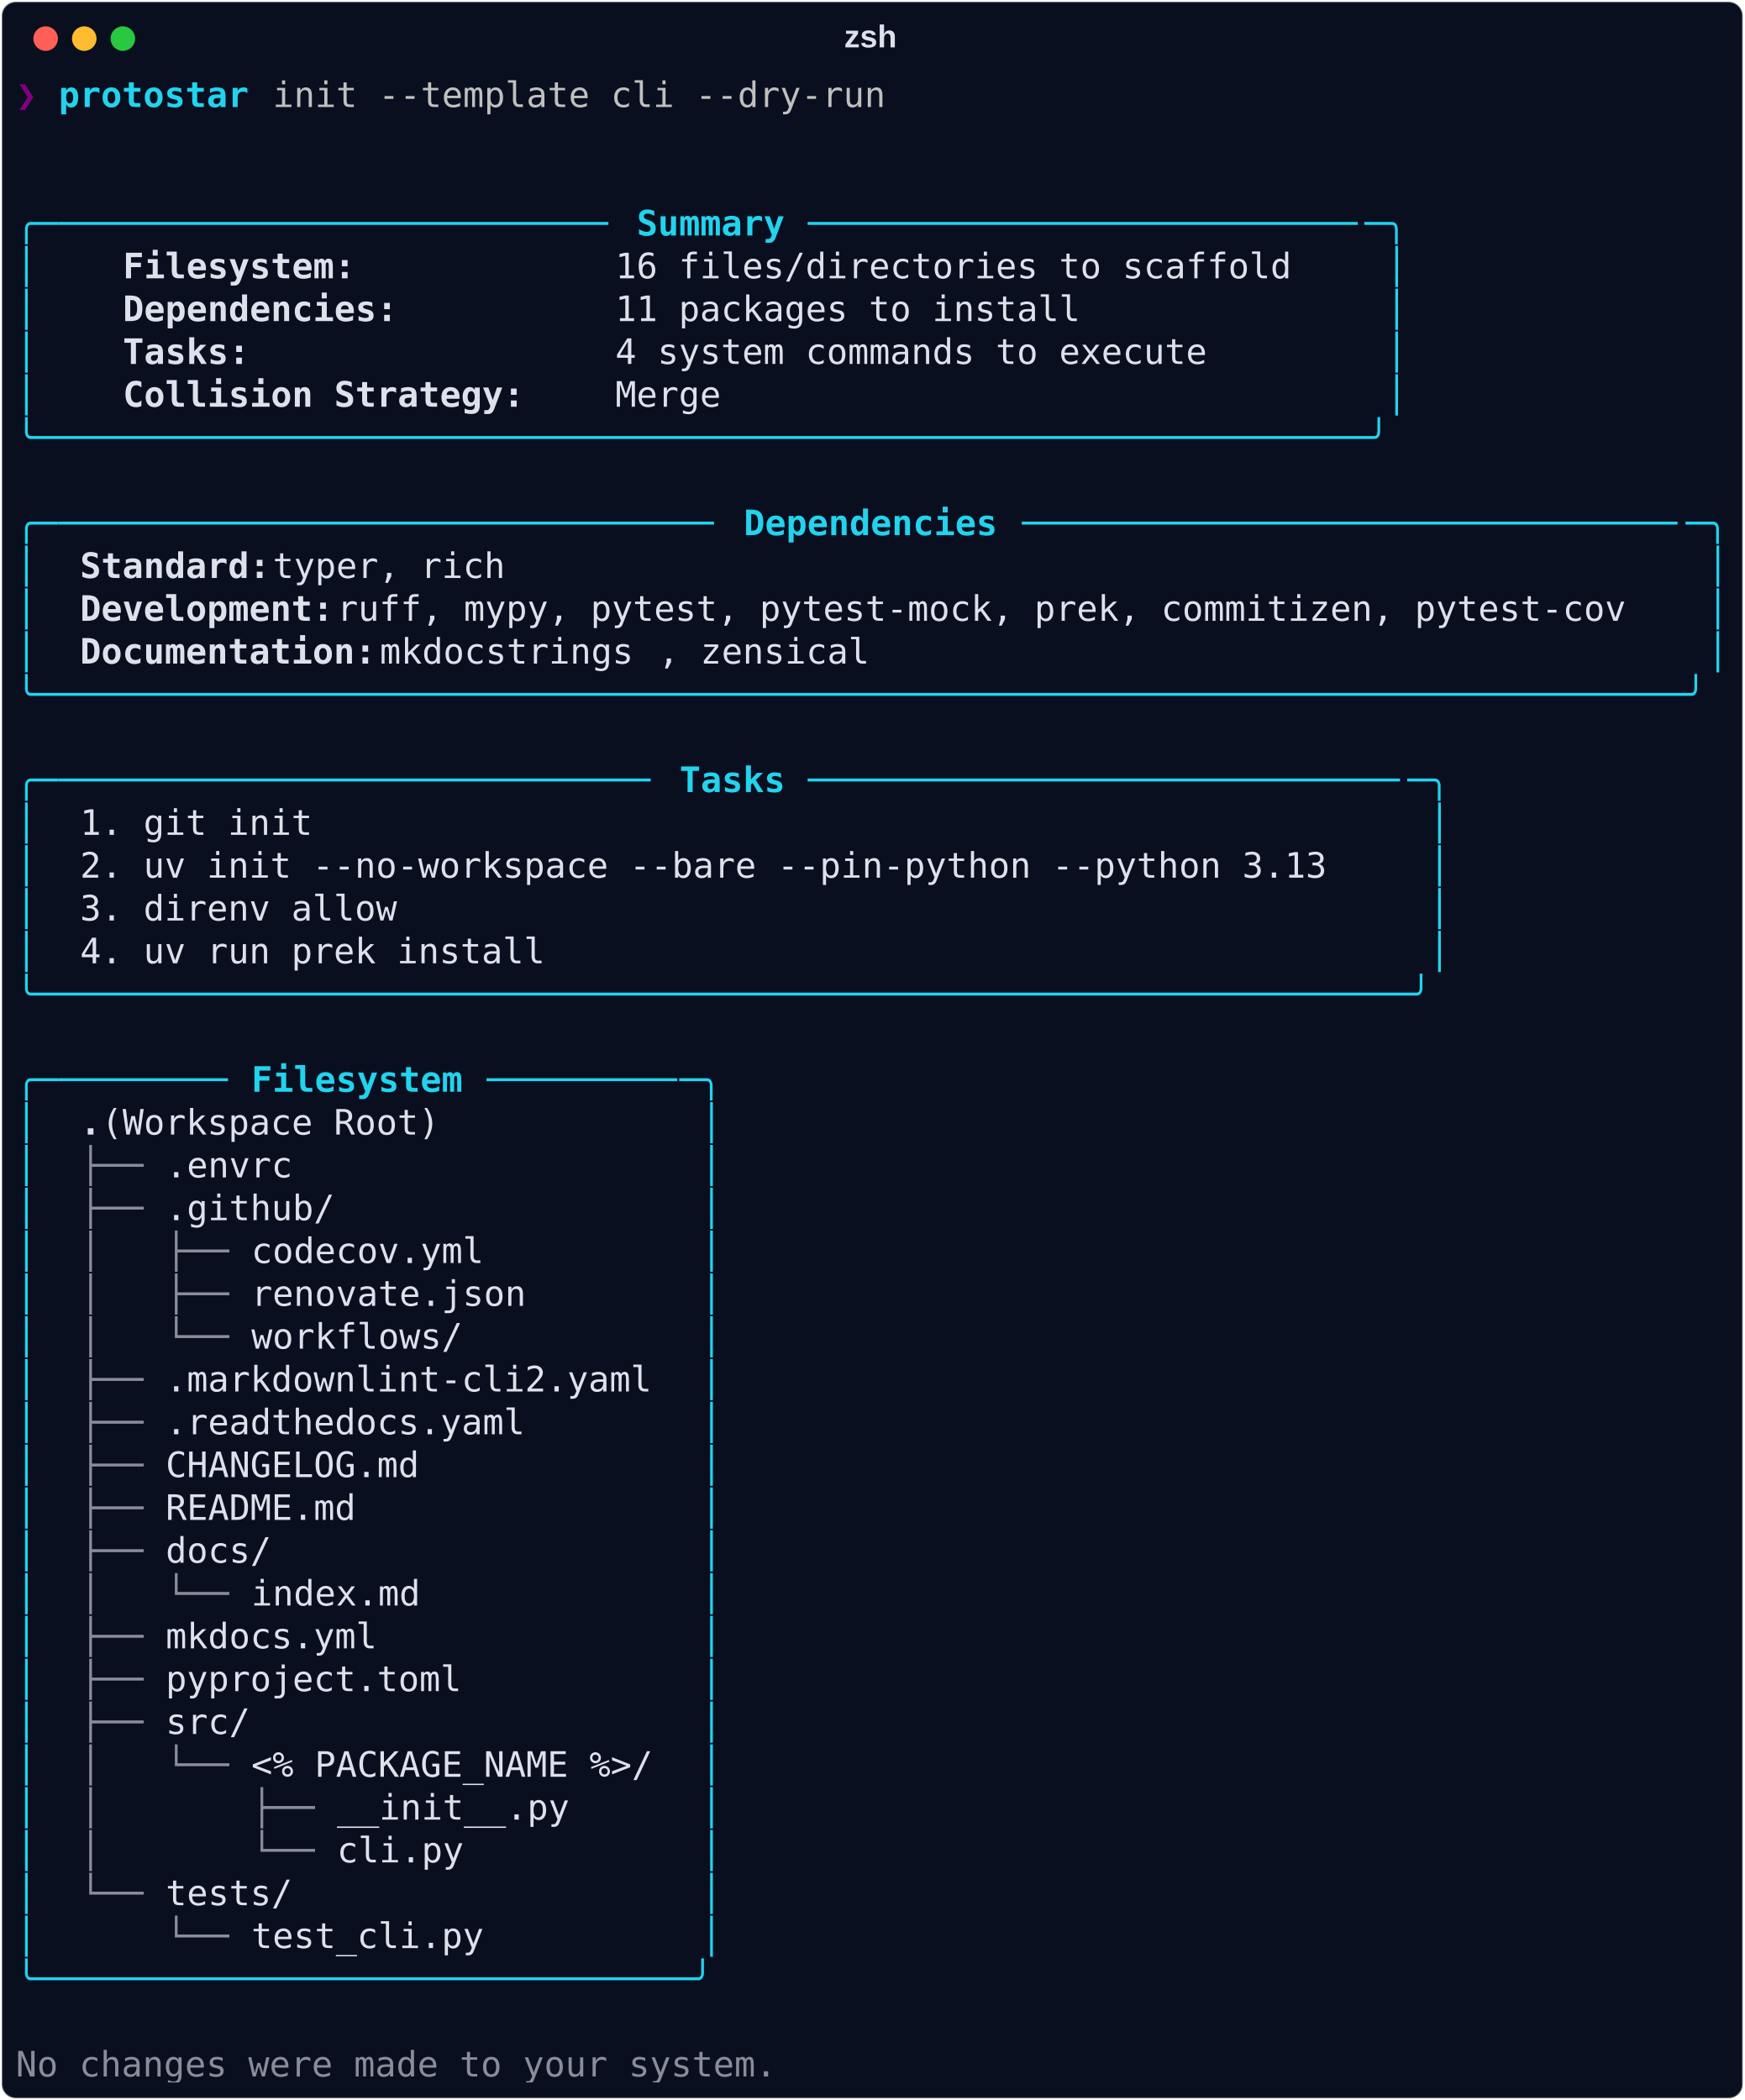
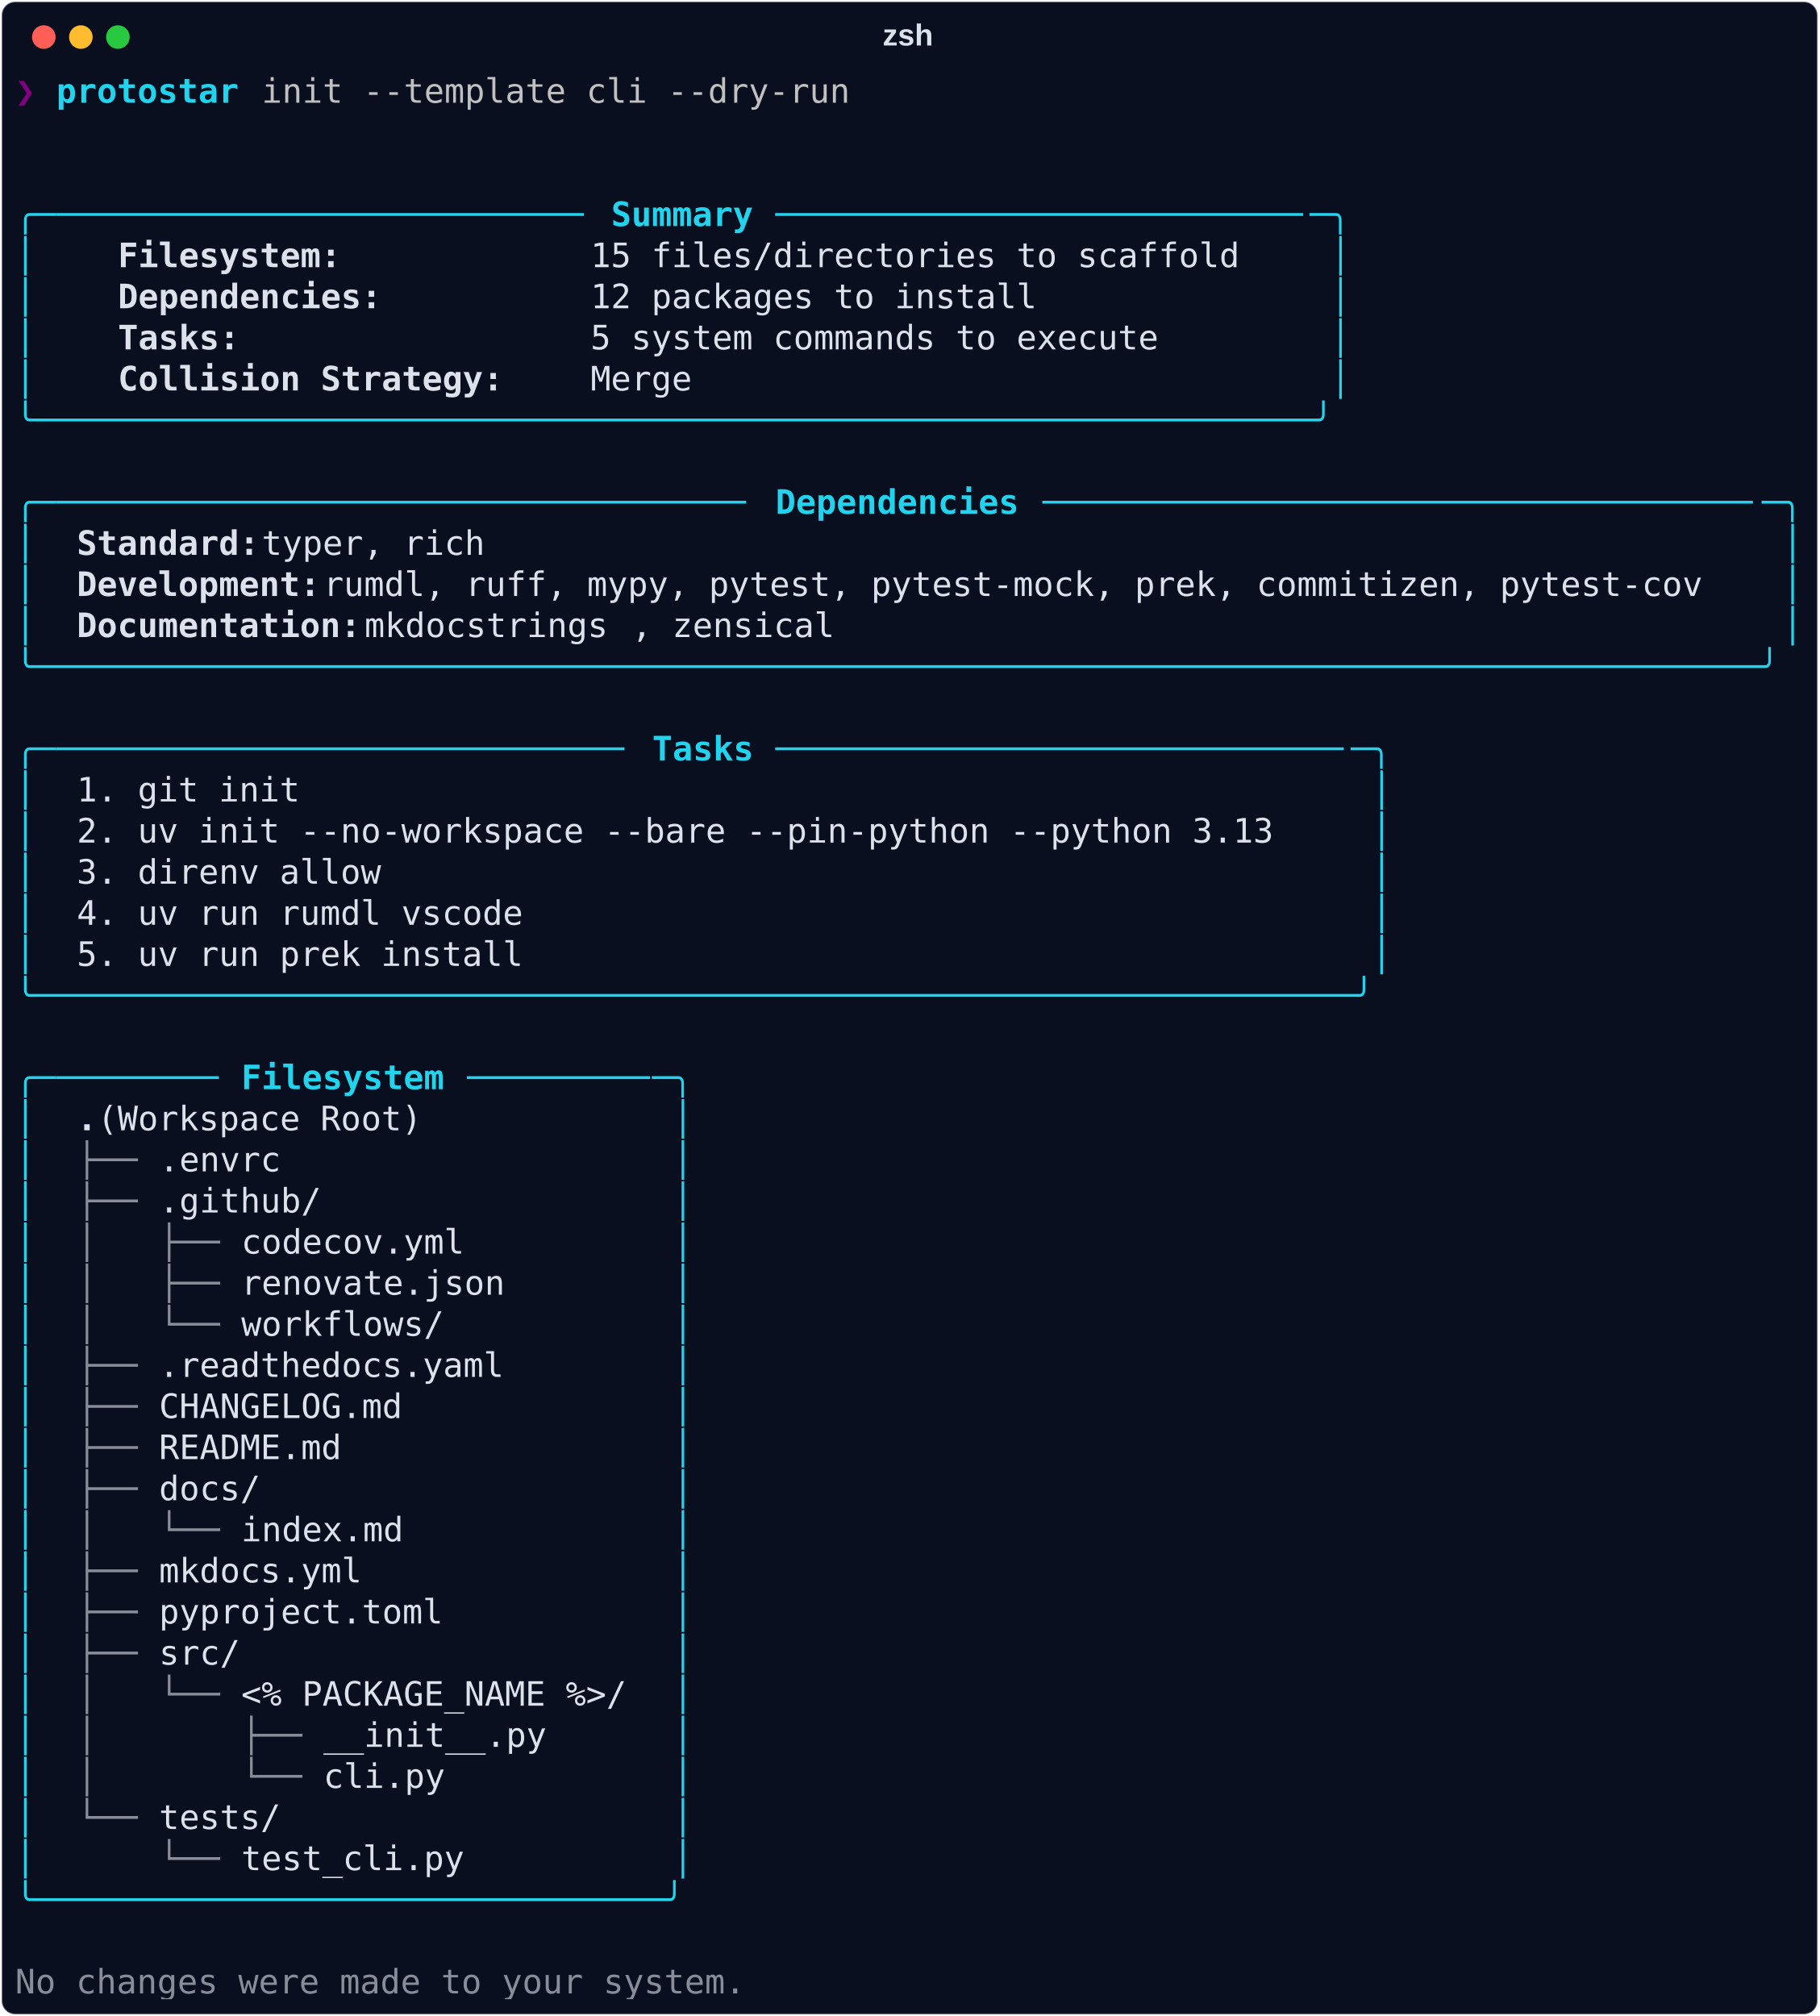
- <svg xmlns="http://www.w3.org/2000/svg" class="rich-terminal" viewBox="0 0 994 1196.8">
+ <svg xmlns="http://www.w3.org/2000/svg" class="rich-terminal" viewBox="0 0 1080 1196.8">
  <style>

    @font-face {
        font-family: "Fira Code";
        src: local("FiraCode-Regular"),
                url("https://cdnjs.cloudflare.com/ajax/libs/firacode/6.2.0/woff2/FiraCode-Regular.woff2") format("woff2"),
                url("https://cdnjs.cloudflare.com/ajax/libs/firacode/6.2.0/woff/FiraCode-Regular.woff") format("woff");
        font-style: normal;
        font-weight: 400;
    }
    @font-face {
        font-family: "Fira Code";
        src: local("FiraCode-Bold"),
                url("https://cdnjs.cloudflare.com/ajax/libs/firacode/6.2.0/woff2/FiraCode-Bold.woff2") format("woff2"),
                url("https://cdnjs.cloudflare.com/ajax/libs/firacode/6.2.0/woff/FiraCode-Bold.woff") format("woff");
        font-style: bold;
        font-weight: 700;
    }

    .cli_dry_run-matrix {
        font-family: Fira Code, monospace;
        font-size: 20px;
        line-height: 24.4px;
        font-variant-east-asian: full-width;
    }

    .cli_dry_run-title {
        font-size: 18px;
        font-weight: bold;
        font-family: arial;
    }

    .cli_dry_run-r1 { fill: #800080;font-weight: bold }
.cli_dry_run-r2 { fill: #22d3ee;font-weight: bold }
.cli_dry_run-r3 { fill: #c0c0c0 }
.cli_dry_run-r4 { fill: #dce1eb }
.cli_dry_run-r5 { fill: #22d3ee }
.cli_dry_run-r6 { fill: #dce1eb;font-weight: bold }
.cli_dry_run-r7 { fill: #888d99 }
    </style>
  <defs>
    <clipPath id="cli_dry_run-clip-terminal">
-       <rect x="0" y="0" width="975.0" height="1145.8" />
+       <rect x="0" y="0" width="1060.4" height="1145.8" />
    </clipPath>
    <clipPath id="cli_dry_run-line-0">
-       <rect x="0" y="1.5" width="976" height="24.65" />
+       <rect x="0" y="1.5" width="1061.4" height="24.65" />
    </clipPath>
    <clipPath id="cli_dry_run-line-1">
-       <rect x="0" y="25.9" width="976" height="24.65" />
+       <rect x="0" y="25.9" width="1061.4" height="24.65" />
    </clipPath>
    <clipPath id="cli_dry_run-line-2">
-       <rect x="0" y="50.3" width="976" height="24.65" />
+       <rect x="0" y="50.3" width="1061.4" height="24.65" />
    </clipPath>
    <clipPath id="cli_dry_run-line-3">
-       <rect x="0" y="74.7" width="976" height="24.65" />
+       <rect x="0" y="74.7" width="1061.4" height="24.65" />
    </clipPath>
    <clipPath id="cli_dry_run-line-4">
-       <rect x="0" y="99.1" width="976" height="24.65" />
+       <rect x="0" y="99.1" width="1061.4" height="24.65" />
    </clipPath>
    <clipPath id="cli_dry_run-line-5">
-       <rect x="0" y="123.5" width="976" height="24.65" />
+       <rect x="0" y="123.5" width="1061.4" height="24.65" />
    </clipPath>
    <clipPath id="cli_dry_run-line-6">
-       <rect x="0" y="147.9" width="976" height="24.65" />
+       <rect x="0" y="147.9" width="1061.4" height="24.65" />
    </clipPath>
    <clipPath id="cli_dry_run-line-7">
-       <rect x="0" y="172.3" width="976" height="24.65" />
+       <rect x="0" y="172.3" width="1061.4" height="24.65" />
    </clipPath>
    <clipPath id="cli_dry_run-line-8">
-       <rect x="0" y="196.7" width="976" height="24.65" />
+       <rect x="0" y="196.7" width="1061.4" height="24.65" />
    </clipPath>
    <clipPath id="cli_dry_run-line-9">
-       <rect x="0" y="221.1" width="976" height="24.65" />
+       <rect x="0" y="221.1" width="1061.4" height="24.65" />
    </clipPath>
    <clipPath id="cli_dry_run-line-10">
-       <rect x="0" y="245.5" width="976" height="24.65" />
+       <rect x="0" y="245.5" width="1061.4" height="24.65" />
    </clipPath>
    <clipPath id="cli_dry_run-line-11">
-       <rect x="0" y="269.9" width="976" height="24.65" />
+       <rect x="0" y="269.9" width="1061.4" height="24.65" />
    </clipPath>
    <clipPath id="cli_dry_run-line-12">
-       <rect x="0" y="294.3" width="976" height="24.65" />
+       <rect x="0" y="294.3" width="1061.4" height="24.65" />
    </clipPath>
    <clipPath id="cli_dry_run-line-13">
-       <rect x="0" y="318.7" width="976" height="24.65" />
+       <rect x="0" y="318.7" width="1061.4" height="24.65" />
    </clipPath>
    <clipPath id="cli_dry_run-line-14">
-       <rect x="0" y="343.1" width="976" height="24.65" />
+       <rect x="0" y="343.1" width="1061.4" height="24.65" />
    </clipPath>
    <clipPath id="cli_dry_run-line-15">
-       <rect x="0" y="367.5" width="976" height="24.65" />
+       <rect x="0" y="367.5" width="1061.4" height="24.65" />
    </clipPath>
    <clipPath id="cli_dry_run-line-16">
-       <rect x="0" y="391.9" width="976" height="24.65" />
+       <rect x="0" y="391.9" width="1061.4" height="24.65" />
    </clipPath>
    <clipPath id="cli_dry_run-line-17">
-       <rect x="0" y="416.3" width="976" height="24.65" />
+       <rect x="0" y="416.3" width="1061.4" height="24.65" />
    </clipPath>
    <clipPath id="cli_dry_run-line-18">
-       <rect x="0" y="440.7" width="976" height="24.65" />
+       <rect x="0" y="440.7" width="1061.4" height="24.65" />
    </clipPath>
    <clipPath id="cli_dry_run-line-19">
-       <rect x="0" y="465.1" width="976" height="24.65" />
+       <rect x="0" y="465.1" width="1061.4" height="24.65" />
    </clipPath>
    <clipPath id="cli_dry_run-line-20">
-       <rect x="0" y="489.5" width="976" height="24.65" />
+       <rect x="0" y="489.5" width="1061.4" height="24.65" />
    </clipPath>
    <clipPath id="cli_dry_run-line-21">
-       <rect x="0" y="513.9" width="976" height="24.65" />
+       <rect x="0" y="513.9" width="1061.4" height="24.65" />
    </clipPath>
    <clipPath id="cli_dry_run-line-22">
-       <rect x="0" y="538.3" width="976" height="24.65" />
+       <rect x="0" y="538.3" width="1061.4" height="24.65" />
    </clipPath>
    <clipPath id="cli_dry_run-line-23">
-       <rect x="0" y="562.7" width="976" height="24.65" />
+       <rect x="0" y="562.7" width="1061.4" height="24.65" />
    </clipPath>
    <clipPath id="cli_dry_run-line-24">
-       <rect x="0" y="587.1" width="976" height="24.65" />
+       <rect x="0" y="587.1" width="1061.4" height="24.65" />
    </clipPath>
    <clipPath id="cli_dry_run-line-25">
-       <rect x="0" y="611.5" width="976" height="24.65" />
+       <rect x="0" y="611.5" width="1061.4" height="24.65" />
    </clipPath>
    <clipPath id="cli_dry_run-line-26">
-       <rect x="0" y="635.9" width="976" height="24.65" />
+       <rect x="0" y="635.9" width="1061.4" height="24.65" />
    </clipPath>
    <clipPath id="cli_dry_run-line-27">
-       <rect x="0" y="660.3" width="976" height="24.65" />
+       <rect x="0" y="660.3" width="1061.4" height="24.65" />
    </clipPath>
    <clipPath id="cli_dry_run-line-28">
-       <rect x="0" y="684.7" width="976" height="24.65" />
+       <rect x="0" y="684.7" width="1061.4" height="24.65" />
    </clipPath>
    <clipPath id="cli_dry_run-line-29">
-       <rect x="0" y="709.1" width="976" height="24.65" />
+       <rect x="0" y="709.1" width="1061.4" height="24.65" />
    </clipPath>
    <clipPath id="cli_dry_run-line-30">
-       <rect x="0" y="733.5" width="976" height="24.65" />
+       <rect x="0" y="733.5" width="1061.4" height="24.65" />
    </clipPath>
    <clipPath id="cli_dry_run-line-31">
-       <rect x="0" y="757.9" width="976" height="24.65" />
+       <rect x="0" y="757.9" width="1061.4" height="24.65" />
    </clipPath>
    <clipPath id="cli_dry_run-line-32">
-       <rect x="0" y="782.3" width="976" height="24.65" />
+       <rect x="0" y="782.3" width="1061.4" height="24.65" />
    </clipPath>
    <clipPath id="cli_dry_run-line-33">
-       <rect x="0" y="806.7" width="976" height="24.65" />
+       <rect x="0" y="806.7" width="1061.4" height="24.65" />
    </clipPath>
    <clipPath id="cli_dry_run-line-34">
-       <rect x="0" y="831.1" width="976" height="24.65" />
+       <rect x="0" y="831.1" width="1061.4" height="24.65" />
    </clipPath>
    <clipPath id="cli_dry_run-line-35">
-       <rect x="0" y="855.5" width="976" height="24.65" />
+       <rect x="0" y="855.5" width="1061.4" height="24.65" />
    </clipPath>
    <clipPath id="cli_dry_run-line-36">
-       <rect x="0" y="879.9" width="976" height="24.65" />
+       <rect x="0" y="879.9" width="1061.4" height="24.65" />
    </clipPath>
    <clipPath id="cli_dry_run-line-37">
-       <rect x="0" y="904.3" width="976" height="24.65" />
+       <rect x="0" y="904.3" width="1061.4" height="24.65" />
    </clipPath>
    <clipPath id="cli_dry_run-line-38">
-       <rect x="0" y="928.7" width="976" height="24.65" />
+       <rect x="0" y="928.7" width="1061.4" height="24.65" />
    </clipPath>
    <clipPath id="cli_dry_run-line-39">
-       <rect x="0" y="953.1" width="976" height="24.65" />
+       <rect x="0" y="953.1" width="1061.4" height="24.65" />
    </clipPath>
    <clipPath id="cli_dry_run-line-40">
-       <rect x="0" y="977.5" width="976" height="24.65" />
+       <rect x="0" y="977.5" width="1061.4" height="24.65" />
    </clipPath>
    <clipPath id="cli_dry_run-line-41">
-       <rect x="0" y="1001.9" width="976" height="24.65" />
+       <rect x="0" y="1001.9" width="1061.4" height="24.65" />
    </clipPath>
    <clipPath id="cli_dry_run-line-42">
-       <rect x="0" y="1026.3" width="976" height="24.65" />
+       <rect x="0" y="1026.3" width="1061.4" height="24.65" />
    </clipPath>
    <clipPath id="cli_dry_run-line-43">
-       <rect x="0" y="1050.7" width="976" height="24.65" />
+       <rect x="0" y="1050.7" width="1061.4" height="24.65" />
    </clipPath>
    <clipPath id="cli_dry_run-line-44">
-       <rect x="0" y="1075.1" width="976" height="24.65" />
+       <rect x="0" y="1075.1" width="1061.4" height="24.65" />
    </clipPath>
    <clipPath id="cli_dry_run-line-45">
-       <rect x="0" y="1099.5" width="976" height="24.65" />
+       <rect x="0" y="1099.5" width="1061.4" height="24.65" />
    </clipPath>
  </defs>
-   <rect fill="#0a0f1f" stroke="rgba(255,255,255,0.35)" stroke-width="1" x="1" y="1" width="992" height="1194.8" rx="8" />
-   <text class="cli_dry_run-title" fill="#dce1eb" text-anchor="middle" x="496" y="27">zsh</text>
+   <rect fill="#0a0f1f" stroke="rgba(255,255,255,0.35)" stroke-width="1" x="1" y="1" width="1078" height="1194.8" rx="8" />
+   <text class="cli_dry_run-title" fill="#dce1eb" text-anchor="middle" x="539" y="27">zsh</text>
  <g transform="translate(26,22)">
    <circle cx="0" cy="0" r="7" fill="#ff5f57" />
    <circle cx="22" cy="0" r="7" fill="#febc2e" />
    <circle cx="44" cy="0" r="7" fill="#28c840" />
  </g>
  <g transform="translate(9, 41)" clip-path="url(#cli_dry_run-clip-terminal)">
    <g class="cli_dry_run-matrix">
      <text class="cli_dry_run-r1" x="0" y="20" textLength="24.4" clip-path="url(#cli_dry_run-line-0)">❯ </text>
      <text class="cli_dry_run-r2" x="24.4" y="20" textLength="122" clip-path="url(#cli_dry_run-line-0)">protostar </text>
      <text class="cli_dry_run-r3" x="146.4" y="20" textLength="353.8" clip-path="url(#cli_dry_run-line-0)">init --template cli --dry-run</text>
-       <text class="cli_dry_run-r4" x="976" y="20" textLength="12.2" clip-path="url(#cli_dry_run-line-0)">
- </text>
-       <text class="cli_dry_run-r4" x="976" y="44.4" textLength="12.2" clip-path="url(#cli_dry_run-line-1)">
- </text>
-       <text class="cli_dry_run-r4" x="976" y="68.8" textLength="12.2" clip-path="url(#cli_dry_run-line-2)">
+       <text class="cli_dry_run-r4" x="1061.4" y="20" textLength="12.2" clip-path="url(#cli_dry_run-line-0)">
+ </text>
+       <text class="cli_dry_run-r4" x="1061.4" y="44.4" textLength="12.2" clip-path="url(#cli_dry_run-line-1)">
+ </text>
+       <text class="cli_dry_run-r4" x="1061.4" y="68.8" textLength="12.2" clip-path="url(#cli_dry_run-line-2)">
</text>
      <text class="cli_dry_run-r5" x="0" y="93.2" textLength="24.4" clip-path="url(#cli_dry_run-line-3)">╭─</text>
      <text class="cli_dry_run-r5" x="24.4" y="93.2" textLength="317.2" clip-path="url(#cli_dry_run-line-3)">──────────────────────────</text>
      <text class="cli_dry_run-r2" x="353.8" y="93.2" textLength="85.4" clip-path="url(#cli_dry_run-line-3)">Summary</text>
      <text class="cli_dry_run-r5" x="451.4" y="93.2" textLength="317.2" clip-path="url(#cli_dry_run-line-3)">──────────────────────────</text>
      <text class="cli_dry_run-r5" x="768.6" y="93.2" textLength="24.4" clip-path="url(#cli_dry_run-line-3)">─╮</text>
-       <text class="cli_dry_run-r4" x="976" y="93.2" textLength="12.2" clip-path="url(#cli_dry_run-line-3)">
+       <text class="cli_dry_run-r4" x="1061.4" y="93.2" textLength="12.2" clip-path="url(#cli_dry_run-line-3)">
</text>
      <text class="cli_dry_run-r5" x="0" y="117.6" textLength="12.2" clip-path="url(#cli_dry_run-line-4)">│</text>
      <text class="cli_dry_run-r6" x="61" y="117.6" textLength="231.8" clip-path="url(#cli_dry_run-line-4)">        Filesystem:</text>
-       <text class="cli_dry_run-r4" x="341.6" y="117.6" textLength="390.4" clip-path="url(#cli_dry_run-line-4)">16 files/directories to scaffold</text>
+       <text class="cli_dry_run-r4" x="341.6" y="117.6" textLength="390.4" clip-path="url(#cli_dry_run-line-4)">15 files/directories to scaffold</text>
      <text class="cli_dry_run-r5" x="780.8" y="117.6" textLength="12.2" clip-path="url(#cli_dry_run-line-4)">│</text>
-       <text class="cli_dry_run-r4" x="976" y="117.6" textLength="12.2" clip-path="url(#cli_dry_run-line-4)">
+       <text class="cli_dry_run-r4" x="1061.4" y="117.6" textLength="12.2" clip-path="url(#cli_dry_run-line-4)">
</text>
      <text class="cli_dry_run-r5" x="0" y="142" textLength="12.2" clip-path="url(#cli_dry_run-line-5)">│</text>
      <text class="cli_dry_run-r6" x="61" y="142" textLength="231.8" clip-path="url(#cli_dry_run-line-5)">      Dependencies:</text>
-       <text class="cli_dry_run-r4" x="341.6" y="142" textLength="390.4" clip-path="url(#cli_dry_run-line-5)">11 packages to install          </text>
+       <text class="cli_dry_run-r4" x="341.6" y="142" textLength="390.4" clip-path="url(#cli_dry_run-line-5)">12 packages to install          </text>
      <text class="cli_dry_run-r5" x="780.8" y="142" textLength="12.2" clip-path="url(#cli_dry_run-line-5)">│</text>
-       <text class="cli_dry_run-r4" x="976" y="142" textLength="12.2" clip-path="url(#cli_dry_run-line-5)">
+       <text class="cli_dry_run-r4" x="1061.4" y="142" textLength="12.2" clip-path="url(#cli_dry_run-line-5)">
</text>
      <text class="cli_dry_run-r5" x="0" y="166.4" textLength="12.2" clip-path="url(#cli_dry_run-line-6)">│</text>
      <text class="cli_dry_run-r6" x="61" y="166.4" textLength="231.8" clip-path="url(#cli_dry_run-line-6)">             Tasks:</text>
-       <text class="cli_dry_run-r4" x="341.6" y="166.4" textLength="390.4" clip-path="url(#cli_dry_run-line-6)">4 system commands to execute    </text>
+       <text class="cli_dry_run-r4" x="341.6" y="166.4" textLength="390.4" clip-path="url(#cli_dry_run-line-6)">5 system commands to execute    </text>
      <text class="cli_dry_run-r5" x="780.8" y="166.4" textLength="12.2" clip-path="url(#cli_dry_run-line-6)">│</text>
-       <text class="cli_dry_run-r4" x="976" y="166.4" textLength="12.2" clip-path="url(#cli_dry_run-line-6)">
+       <text class="cli_dry_run-r4" x="1061.4" y="166.4" textLength="12.2" clip-path="url(#cli_dry_run-line-6)">
</text>
      <text class="cli_dry_run-r5" x="0" y="190.8" textLength="12.2" clip-path="url(#cli_dry_run-line-7)">│</text>
      <text class="cli_dry_run-r6" x="61" y="190.8" textLength="231.8" clip-path="url(#cli_dry_run-line-7)">Collision Strategy:</text>
      <text class="cli_dry_run-r4" x="341.6" y="190.8" textLength="390.4" clip-path="url(#cli_dry_run-line-7)">Merge                           </text>
      <text class="cli_dry_run-r5" x="780.8" y="190.8" textLength="12.2" clip-path="url(#cli_dry_run-line-7)">│</text>
-       <text class="cli_dry_run-r4" x="976" y="190.8" textLength="12.2" clip-path="url(#cli_dry_run-line-7)">
+       <text class="cli_dry_run-r4" x="1061.4" y="190.8" textLength="12.2" clip-path="url(#cli_dry_run-line-7)">
</text>
      <text class="cli_dry_run-r5" x="0" y="215.2" textLength="793" clip-path="url(#cli_dry_run-line-8)">╰───────────────────────────────────────────────────────────────╯</text>
-       <text class="cli_dry_run-r4" x="976" y="215.2" textLength="12.2" clip-path="url(#cli_dry_run-line-8)">
- </text>
-       <text class="cli_dry_run-r4" x="976" y="239.6" textLength="12.2" clip-path="url(#cli_dry_run-line-9)">
+       <text class="cli_dry_run-r4" x="1061.4" y="215.2" textLength="12.2" clip-path="url(#cli_dry_run-line-8)">
+ </text>
+       <text class="cli_dry_run-r4" x="1061.4" y="239.6" textLength="12.2" clip-path="url(#cli_dry_run-line-9)">
</text>
      <text class="cli_dry_run-r5" x="0" y="264" textLength="24.4" clip-path="url(#cli_dry_run-line-10)">╭─</text>
-       <text class="cli_dry_run-r5" x="24.4" y="264" textLength="378.2" clip-path="url(#cli_dry_run-line-10)">───────────────────────────────</text>
-       <text class="cli_dry_run-r2" x="414.8" y="264" textLength="146.4" clip-path="url(#cli_dry_run-line-10)">Dependencies</text>
-       <text class="cli_dry_run-r5" x="573.4" y="264" textLength="378.2" clip-path="url(#cli_dry_run-line-10)">───────────────────────────────</text>
-       <text class="cli_dry_run-r5" x="951.6" y="264" textLength="24.4" clip-path="url(#cli_dry_run-line-10)">─╮</text>
-       <text class="cli_dry_run-r4" x="976" y="264" textLength="12.2" clip-path="url(#cli_dry_run-line-10)">
+       <text class="cli_dry_run-r5" x="24.4" y="264" textLength="414.8" clip-path="url(#cli_dry_run-line-10)">──────────────────────────────────</text>
+       <text class="cli_dry_run-r2" x="451.4" y="264" textLength="146.4" clip-path="url(#cli_dry_run-line-10)">Dependencies</text>
+       <text class="cli_dry_run-r5" x="610" y="264" textLength="427" clip-path="url(#cli_dry_run-line-10)">───────────────────────────────────</text>
+       <text class="cli_dry_run-r5" x="1037" y="264" textLength="24.4" clip-path="url(#cli_dry_run-line-10)">─╮</text>
+       <text class="cli_dry_run-r4" x="1061.4" y="264" textLength="12.2" clip-path="url(#cli_dry_run-line-10)">
</text>
      <text class="cli_dry_run-r5" x="0" y="288.4" textLength="12.2" clip-path="url(#cli_dry_run-line-11)">│</text>
      <text class="cli_dry_run-r6" x="36.6" y="288.4" textLength="109.8" clip-path="url(#cli_dry_run-line-11)">Standard:</text>
      <text class="cli_dry_run-r4" x="146.4" y="288.4" textLength="146.4" clip-path="url(#cli_dry_run-line-11)"> typer, rich</text>
-       <text class="cli_dry_run-r5" x="963.8" y="288.4" textLength="12.2" clip-path="url(#cli_dry_run-line-11)">│</text>
-       <text class="cli_dry_run-r4" x="976" y="288.4" textLength="12.2" clip-path="url(#cli_dry_run-line-11)">
+       <text class="cli_dry_run-r5" x="1049.2" y="288.4" textLength="12.2" clip-path="url(#cli_dry_run-line-11)">│</text>
+       <text class="cli_dry_run-r4" x="1061.4" y="288.4" textLength="12.2" clip-path="url(#cli_dry_run-line-11)">
</text>
      <text class="cli_dry_run-r5" x="0" y="312.8" textLength="12.2" clip-path="url(#cli_dry_run-line-12)">│</text>
      <text class="cli_dry_run-r6" x="36.6" y="312.8" textLength="146.4" clip-path="url(#cli_dry_run-line-12)">Development:</text>
-       <text class="cli_dry_run-r4" x="183" y="312.8" textLength="756.4" clip-path="url(#cli_dry_run-line-12)"> ruff, mypy, pytest, pytest-mock, prek, commitizen, pytest-cov</text>
-       <text class="cli_dry_run-r5" x="963.8" y="312.8" textLength="12.2" clip-path="url(#cli_dry_run-line-12)">│</text>
-       <text class="cli_dry_run-r4" x="976" y="312.8" textLength="12.2" clip-path="url(#cli_dry_run-line-12)">
+       <text class="cli_dry_run-r4" x="183" y="312.8" textLength="841.8" clip-path="url(#cli_dry_run-line-12)"> rumdl, ruff, mypy, pytest, pytest-mock, prek, commitizen, pytest-cov</text>
+       <text class="cli_dry_run-r5" x="1049.2" y="312.8" textLength="12.2" clip-path="url(#cli_dry_run-line-12)">│</text>
+       <text class="cli_dry_run-r4" x="1061.4" y="312.8" textLength="12.2" clip-path="url(#cli_dry_run-line-12)">
</text>
      <text class="cli_dry_run-r5" x="0" y="337.2" textLength="12.2" clip-path="url(#cli_dry_run-line-13)">│</text>
      <text class="cli_dry_run-r6" x="36.6" y="337.2" textLength="170.8" clip-path="url(#cli_dry_run-line-13)">Documentation:</text>
      <text class="cli_dry_run-r4" x="207.4" y="337.2" textLength="158.6" clip-path="url(#cli_dry_run-line-13)"> mkdocstrings</text>
      <text class="cli_dry_run-r4" x="366" y="337.2" textLength="122" clip-path="url(#cli_dry_run-line-13)">, zensical</text>
-       <text class="cli_dry_run-r5" x="963.8" y="337.2" textLength="12.2" clip-path="url(#cli_dry_run-line-13)">│</text>
-       <text class="cli_dry_run-r4" x="976" y="337.2" textLength="12.2" clip-path="url(#cli_dry_run-line-13)">
- </text>
-       <text class="cli_dry_run-r5" x="0" y="361.6" textLength="976" clip-path="url(#cli_dry_run-line-14)">╰──────────────────────────────────────────────────────────────────────────────╯</text>
-       <text class="cli_dry_run-r4" x="976" y="361.6" textLength="12.2" clip-path="url(#cli_dry_run-line-14)">
- </text>
-       <text class="cli_dry_run-r4" x="976" y="386" textLength="12.2" clip-path="url(#cli_dry_run-line-15)">
+       <text class="cli_dry_run-r5" x="1049.2" y="337.2" textLength="12.2" clip-path="url(#cli_dry_run-line-13)">│</text>
+       <text class="cli_dry_run-r4" x="1061.4" y="337.2" textLength="12.2" clip-path="url(#cli_dry_run-line-13)">
+ </text>
+       <text class="cli_dry_run-r5" x="0" y="361.6" textLength="1061.4" clip-path="url(#cli_dry_run-line-14)">╰─────────────────────────────────────────────────────────────────────────────────────╯</text>
+       <text class="cli_dry_run-r4" x="1061.4" y="361.6" textLength="12.2" clip-path="url(#cli_dry_run-line-14)">
+ </text>
+       <text class="cli_dry_run-r4" x="1061.4" y="386" textLength="12.2" clip-path="url(#cli_dry_run-line-15)">
</text>
      <text class="cli_dry_run-r5" x="0" y="410.4" textLength="24.4" clip-path="url(#cli_dry_run-line-16)">╭─</text>
      <text class="cli_dry_run-r5" x="24.4" y="410.4" textLength="341.6" clip-path="url(#cli_dry_run-line-16)">────────────────────────────</text>
      <text class="cli_dry_run-r2" x="378.2" y="410.4" textLength="61" clip-path="url(#cli_dry_run-line-16)">Tasks</text>
      <text class="cli_dry_run-r5" x="451.4" y="410.4" textLength="341.6" clip-path="url(#cli_dry_run-line-16)">────────────────────────────</text>
      <text class="cli_dry_run-r5" x="793" y="410.4" textLength="24.4" clip-path="url(#cli_dry_run-line-16)">─╮</text>
-       <text class="cli_dry_run-r4" x="976" y="410.4" textLength="12.2" clip-path="url(#cli_dry_run-line-16)">
+       <text class="cli_dry_run-r4" x="1061.4" y="410.4" textLength="12.2" clip-path="url(#cli_dry_run-line-16)">
</text>
      <text class="cli_dry_run-r5" x="0" y="434.8" textLength="12.2" clip-path="url(#cli_dry_run-line-17)">│</text>
      <text class="cli_dry_run-r4" x="36.6" y="434.8" textLength="158.6" clip-path="url(#cli_dry_run-line-17)">  1. git init</text>
      <text class="cli_dry_run-r5" x="805.2" y="434.8" textLength="12.2" clip-path="url(#cli_dry_run-line-17)">│</text>
-       <text class="cli_dry_run-r4" x="976" y="434.8" textLength="12.2" clip-path="url(#cli_dry_run-line-17)">
+       <text class="cli_dry_run-r4" x="1061.4" y="434.8" textLength="12.2" clip-path="url(#cli_dry_run-line-17)">
</text>
      <text class="cli_dry_run-r5" x="0" y="459.2" textLength="12.2" clip-path="url(#cli_dry_run-line-18)">│</text>
      <text class="cli_dry_run-r4" x="36.6" y="459.2" textLength="744.2" clip-path="url(#cli_dry_run-line-18)">  2. uv init --no-workspace --bare --pin-python --python 3.13</text>
      <text class="cli_dry_run-r5" x="805.2" y="459.2" textLength="12.2" clip-path="url(#cli_dry_run-line-18)">│</text>
-       <text class="cli_dry_run-r4" x="976" y="459.2" textLength="12.2" clip-path="url(#cli_dry_run-line-18)">
+       <text class="cli_dry_run-r4" x="1061.4" y="459.2" textLength="12.2" clip-path="url(#cli_dry_run-line-18)">
</text>
      <text class="cli_dry_run-r5" x="0" y="483.6" textLength="12.2" clip-path="url(#cli_dry_run-line-19)">│</text>
      <text class="cli_dry_run-r4" x="36.6" y="483.6" textLength="207.4" clip-path="url(#cli_dry_run-line-19)">  3. direnv allow</text>
      <text class="cli_dry_run-r5" x="805.2" y="483.6" textLength="12.2" clip-path="url(#cli_dry_run-line-19)">│</text>
-       <text class="cli_dry_run-r4" x="976" y="483.6" textLength="12.2" clip-path="url(#cli_dry_run-line-19)">
+       <text class="cli_dry_run-r4" x="1061.4" y="483.6" textLength="12.2" clip-path="url(#cli_dry_run-line-19)">
</text>
      <text class="cli_dry_run-r5" x="0" y="508" textLength="12.2" clip-path="url(#cli_dry_run-line-20)">│</text>
-       <text class="cli_dry_run-r4" x="36.6" y="508" textLength="292.8" clip-path="url(#cli_dry_run-line-20)">  4. uv run prek install</text>
+       <text class="cli_dry_run-r4" x="36.6" y="508" textLength="292.8" clip-path="url(#cli_dry_run-line-20)">  4. uv run rumdl vscode</text>
      <text class="cli_dry_run-r5" x="805.2" y="508" textLength="12.2" clip-path="url(#cli_dry_run-line-20)">│</text>
-       <text class="cli_dry_run-r4" x="976" y="508" textLength="12.2" clip-path="url(#cli_dry_run-line-20)">
- </text>
-       <text class="cli_dry_run-r5" x="0" y="532.4" textLength="817.4" clip-path="url(#cli_dry_run-line-21)">╰─────────────────────────────────────────────────────────────────╯</text>
-       <text class="cli_dry_run-r4" x="976" y="532.4" textLength="12.2" clip-path="url(#cli_dry_run-line-21)">
- </text>
-       <text class="cli_dry_run-r4" x="976" y="556.8" textLength="12.2" clip-path="url(#cli_dry_run-line-22)">
- </text>
-       <text class="cli_dry_run-r5" x="0" y="581.2" textLength="24.4" clip-path="url(#cli_dry_run-line-23)">╭─</text>
-       <text class="cli_dry_run-r5" x="24.4" y="581.2" textLength="97.6" clip-path="url(#cli_dry_run-line-23)">────────</text>
-       <text class="cli_dry_run-r2" x="134.2" y="581.2" textLength="122" clip-path="url(#cli_dry_run-line-23)">Filesystem</text>
-       <text class="cli_dry_run-r5" x="268.4" y="581.2" textLength="109.8" clip-path="url(#cli_dry_run-line-23)">─────────</text>
-       <text class="cli_dry_run-r5" x="378.2" y="581.2" textLength="24.4" clip-path="url(#cli_dry_run-line-23)">─╮</text>
-       <text class="cli_dry_run-r4" x="976" y="581.2" textLength="12.2" clip-path="url(#cli_dry_run-line-23)">
- </text>
-       <text class="cli_dry_run-r5" x="0" y="605.6" textLength="12.2" clip-path="url(#cli_dry_run-line-24)">│</text>
-       <text class="cli_dry_run-r6" x="36.6" y="605.6" textLength="12.2" clip-path="url(#cli_dry_run-line-24)">.</text>
-       <text class="cli_dry_run-r4" x="48.8" y="605.6" textLength="207.4" clip-path="url(#cli_dry_run-line-24)"> (Workspace Root)</text>
-       <text class="cli_dry_run-r5" x="390.4" y="605.6" textLength="12.2" clip-path="url(#cli_dry_run-line-24)">│</text>
-       <text class="cli_dry_run-r4" x="976" y="605.6" textLength="12.2" clip-path="url(#cli_dry_run-line-24)">
+       <text class="cli_dry_run-r4" x="1061.4" y="508" textLength="12.2" clip-path="url(#cli_dry_run-line-20)">
+ </text>
+       <text class="cli_dry_run-r5" x="0" y="532.4" textLength="12.2" clip-path="url(#cli_dry_run-line-21)">│</text>
+       <text class="cli_dry_run-r4" x="36.6" y="532.4" textLength="292.8" clip-path="url(#cli_dry_run-line-21)">  5. uv run prek install</text>
+       <text class="cli_dry_run-r5" x="805.2" y="532.4" textLength="12.2" clip-path="url(#cli_dry_run-line-21)">│</text>
+       <text class="cli_dry_run-r4" x="1061.4" y="532.4" textLength="12.2" clip-path="url(#cli_dry_run-line-21)">
+ </text>
+       <text class="cli_dry_run-r5" x="0" y="556.8" textLength="817.4" clip-path="url(#cli_dry_run-line-22)">╰─────────────────────────────────────────────────────────────────╯</text>
+       <text class="cli_dry_run-r4" x="1061.4" y="556.8" textLength="12.2" clip-path="url(#cli_dry_run-line-22)">
+ </text>
+       <text class="cli_dry_run-r4" x="1061.4" y="581.2" textLength="12.2" clip-path="url(#cli_dry_run-line-23)">
+ </text>
+       <text class="cli_dry_run-r5" x="0" y="605.6" textLength="24.4" clip-path="url(#cli_dry_run-line-24)">╭─</text>
+       <text class="cli_dry_run-r5" x="24.4" y="605.6" textLength="97.6" clip-path="url(#cli_dry_run-line-24)">────────</text>
+       <text class="cli_dry_run-r2" x="134.2" y="605.6" textLength="122" clip-path="url(#cli_dry_run-line-24)">Filesystem</text>
+       <text class="cli_dry_run-r5" x="268.4" y="605.6" textLength="109.8" clip-path="url(#cli_dry_run-line-24)">─────────</text>
+       <text class="cli_dry_run-r5" x="378.2" y="605.6" textLength="24.4" clip-path="url(#cli_dry_run-line-24)">─╮</text>
+       <text class="cli_dry_run-r4" x="1061.4" y="605.6" textLength="12.2" clip-path="url(#cli_dry_run-line-24)">
</text>
      <text class="cli_dry_run-r5" x="0" y="630" textLength="12.2" clip-path="url(#cli_dry_run-line-25)">│</text>
-       <text class="cli_dry_run-r7" x="36.6" y="630" textLength="48.8" clip-path="url(#cli_dry_run-line-25)">├── </text>
-       <text class="cli_dry_run-r4" x="85.4" y="630" textLength="73.2" clip-path="url(#cli_dry_run-line-25)">.envrc</text>
+       <text class="cli_dry_run-r6" x="36.6" y="630" textLength="12.2" clip-path="url(#cli_dry_run-line-25)">.</text>
+       <text class="cli_dry_run-r4" x="48.8" y="630" textLength="207.4" clip-path="url(#cli_dry_run-line-25)"> (Workspace Root)</text>
      <text class="cli_dry_run-r5" x="390.4" y="630" textLength="12.2" clip-path="url(#cli_dry_run-line-25)">│</text>
-       <text class="cli_dry_run-r4" x="976" y="630" textLength="12.2" clip-path="url(#cli_dry_run-line-25)">
+       <text class="cli_dry_run-r4" x="1061.4" y="630" textLength="12.2" clip-path="url(#cli_dry_run-line-25)">
</text>
      <text class="cli_dry_run-r5" x="0" y="654.4" textLength="12.2" clip-path="url(#cli_dry_run-line-26)">│</text>
      <text class="cli_dry_run-r7" x="36.6" y="654.4" textLength="48.8" clip-path="url(#cli_dry_run-line-26)">├── </text>
-       <text class="cli_dry_run-r4" x="85.4" y="654.4" textLength="97.6" clip-path="url(#cli_dry_run-line-26)">.github/</text>
+       <text class="cli_dry_run-r4" x="85.4" y="654.4" textLength="73.2" clip-path="url(#cli_dry_run-line-26)">.envrc</text>
      <text class="cli_dry_run-r5" x="390.4" y="654.4" textLength="12.2" clip-path="url(#cli_dry_run-line-26)">│</text>
-       <text class="cli_dry_run-r4" x="976" y="654.4" textLength="12.2" clip-path="url(#cli_dry_run-line-26)">
+       <text class="cli_dry_run-r4" x="1061.4" y="654.4" textLength="12.2" clip-path="url(#cli_dry_run-line-26)">
</text>
      <text class="cli_dry_run-r5" x="0" y="678.8" textLength="12.2" clip-path="url(#cli_dry_run-line-27)">│</text>
-       <text class="cli_dry_run-r7" x="36.6" y="678.8" textLength="48.8" clip-path="url(#cli_dry_run-line-27)">│   </text>
-       <text class="cli_dry_run-r7" x="85.4" y="678.8" textLength="48.8" clip-path="url(#cli_dry_run-line-27)">├── </text>
-       <text class="cli_dry_run-r4" x="134.2" y="678.8" textLength="134.2" clip-path="url(#cli_dry_run-line-27)">codecov.yml</text>
+       <text class="cli_dry_run-r7" x="36.6" y="678.8" textLength="48.8" clip-path="url(#cli_dry_run-line-27)">├── </text>
+       <text class="cli_dry_run-r4" x="85.4" y="678.8" textLength="97.6" clip-path="url(#cli_dry_run-line-27)">.github/</text>
      <text class="cli_dry_run-r5" x="390.4" y="678.8" textLength="12.2" clip-path="url(#cli_dry_run-line-27)">│</text>
-       <text class="cli_dry_run-r4" x="976" y="678.8" textLength="12.2" clip-path="url(#cli_dry_run-line-27)">
+       <text class="cli_dry_run-r4" x="1061.4" y="678.8" textLength="12.2" clip-path="url(#cli_dry_run-line-27)">
</text>
      <text class="cli_dry_run-r5" x="0" y="703.2" textLength="12.2" clip-path="url(#cli_dry_run-line-28)">│</text>
      <text class="cli_dry_run-r7" x="36.6" y="703.2" textLength="48.8" clip-path="url(#cli_dry_run-line-28)">│   </text>
      <text class="cli_dry_run-r7" x="85.4" y="703.2" textLength="48.8" clip-path="url(#cli_dry_run-line-28)">├── </text>
-       <text class="cli_dry_run-r4" x="134.2" y="703.2" textLength="158.6" clip-path="url(#cli_dry_run-line-28)">renovate.json</text>
+       <text class="cli_dry_run-r4" x="134.2" y="703.2" textLength="134.2" clip-path="url(#cli_dry_run-line-28)">codecov.yml</text>
      <text class="cli_dry_run-r5" x="390.4" y="703.2" textLength="12.2" clip-path="url(#cli_dry_run-line-28)">│</text>
-       <text class="cli_dry_run-r4" x="976" y="703.2" textLength="12.2" clip-path="url(#cli_dry_run-line-28)">
+       <text class="cli_dry_run-r4" x="1061.4" y="703.2" textLength="12.2" clip-path="url(#cli_dry_run-line-28)">
</text>
      <text class="cli_dry_run-r5" x="0" y="727.6" textLength="12.2" clip-path="url(#cli_dry_run-line-29)">│</text>
      <text class="cli_dry_run-r7" x="36.6" y="727.6" textLength="48.8" clip-path="url(#cli_dry_run-line-29)">│   </text>
-       <text class="cli_dry_run-r7" x="85.4" y="727.6" textLength="48.8" clip-path="url(#cli_dry_run-line-29)">└── </text>
-       <text class="cli_dry_run-r4" x="134.2" y="727.6" textLength="122" clip-path="url(#cli_dry_run-line-29)">workflows/</text>
+       <text class="cli_dry_run-r7" x="85.4" y="727.6" textLength="48.8" clip-path="url(#cli_dry_run-line-29)">├── </text>
+       <text class="cli_dry_run-r4" x="134.2" y="727.6" textLength="158.6" clip-path="url(#cli_dry_run-line-29)">renovate.json</text>
      <text class="cli_dry_run-r5" x="390.4" y="727.6" textLength="12.2" clip-path="url(#cli_dry_run-line-29)">│</text>
-       <text class="cli_dry_run-r4" x="976" y="727.6" textLength="12.2" clip-path="url(#cli_dry_run-line-29)">
+       <text class="cli_dry_run-r4" x="1061.4" y="727.6" textLength="12.2" clip-path="url(#cli_dry_run-line-29)">
</text>
      <text class="cli_dry_run-r5" x="0" y="752" textLength="12.2" clip-path="url(#cli_dry_run-line-30)">│</text>
-       <text class="cli_dry_run-r7" x="36.6" y="752" textLength="48.8" clip-path="url(#cli_dry_run-line-30)">├── </text>
-       <text class="cli_dry_run-r4" x="85.4" y="752" textLength="280.6" clip-path="url(#cli_dry_run-line-30)">.markdownlint-cli2.yaml</text>
+       <text class="cli_dry_run-r7" x="36.6" y="752" textLength="48.8" clip-path="url(#cli_dry_run-line-30)">│   </text>
+       <text class="cli_dry_run-r7" x="85.4" y="752" textLength="48.8" clip-path="url(#cli_dry_run-line-30)">└── </text>
+       <text class="cli_dry_run-r4" x="134.2" y="752" textLength="122" clip-path="url(#cli_dry_run-line-30)">workflows/</text>
      <text class="cli_dry_run-r5" x="390.4" y="752" textLength="12.2" clip-path="url(#cli_dry_run-line-30)">│</text>
-       <text class="cli_dry_run-r4" x="976" y="752" textLength="12.2" clip-path="url(#cli_dry_run-line-30)">
+       <text class="cli_dry_run-r4" x="1061.4" y="752" textLength="12.2" clip-path="url(#cli_dry_run-line-30)">
</text>
      <text class="cli_dry_run-r5" x="0" y="776.4" textLength="12.2" clip-path="url(#cli_dry_run-line-31)">│</text>
      <text class="cli_dry_run-r7" x="36.6" y="776.4" textLength="48.8" clip-path="url(#cli_dry_run-line-31)">├── </text>
      <text class="cli_dry_run-r4" x="85.4" y="776.4" textLength="207.4" clip-path="url(#cli_dry_run-line-31)">.readthedocs.yaml</text>
      <text class="cli_dry_run-r5" x="390.4" y="776.4" textLength="12.2" clip-path="url(#cli_dry_run-line-31)">│</text>
-       <text class="cli_dry_run-r4" x="976" y="776.4" textLength="12.2" clip-path="url(#cli_dry_run-line-31)">
+       <text class="cli_dry_run-r4" x="1061.4" y="776.4" textLength="12.2" clip-path="url(#cli_dry_run-line-31)">
</text>
      <text class="cli_dry_run-r5" x="0" y="800.8" textLength="12.2" clip-path="url(#cli_dry_run-line-32)">│</text>
      <text class="cli_dry_run-r7" x="36.6" y="800.8" textLength="48.8" clip-path="url(#cli_dry_run-line-32)">├── </text>
      <text class="cli_dry_run-r4" x="85.4" y="800.8" textLength="146.4" clip-path="url(#cli_dry_run-line-32)">CHANGELOG.md</text>
      <text class="cli_dry_run-r5" x="390.4" y="800.8" textLength="12.2" clip-path="url(#cli_dry_run-line-32)">│</text>
-       <text class="cli_dry_run-r4" x="976" y="800.8" textLength="12.2" clip-path="url(#cli_dry_run-line-32)">
+       <text class="cli_dry_run-r4" x="1061.4" y="800.8" textLength="12.2" clip-path="url(#cli_dry_run-line-32)">
</text>
      <text class="cli_dry_run-r5" x="0" y="825.2" textLength="12.2" clip-path="url(#cli_dry_run-line-33)">│</text>
      <text class="cli_dry_run-r7" x="36.6" y="825.2" textLength="48.8" clip-path="url(#cli_dry_run-line-33)">├── </text>
      <text class="cli_dry_run-r4" x="85.4" y="825.2" textLength="109.8" clip-path="url(#cli_dry_run-line-33)">README.md</text>
      <text class="cli_dry_run-r5" x="390.4" y="825.2" textLength="12.2" clip-path="url(#cli_dry_run-line-33)">│</text>
-       <text class="cli_dry_run-r4" x="976" y="825.2" textLength="12.2" clip-path="url(#cli_dry_run-line-33)">
+       <text class="cli_dry_run-r4" x="1061.4" y="825.2" textLength="12.2" clip-path="url(#cli_dry_run-line-33)">
</text>
      <text class="cli_dry_run-r5" x="0" y="849.6" textLength="12.2" clip-path="url(#cli_dry_run-line-34)">│</text>
      <text class="cli_dry_run-r7" x="36.6" y="849.6" textLength="48.8" clip-path="url(#cli_dry_run-line-34)">├── </text>
      <text class="cli_dry_run-r4" x="85.4" y="849.6" textLength="61" clip-path="url(#cli_dry_run-line-34)">docs/</text>
      <text class="cli_dry_run-r5" x="390.4" y="849.6" textLength="12.2" clip-path="url(#cli_dry_run-line-34)">│</text>
-       <text class="cli_dry_run-r4" x="976" y="849.6" textLength="12.2" clip-path="url(#cli_dry_run-line-34)">
+       <text class="cli_dry_run-r4" x="1061.4" y="849.6" textLength="12.2" clip-path="url(#cli_dry_run-line-34)">
</text>
      <text class="cli_dry_run-r5" x="0" y="874" textLength="12.2" clip-path="url(#cli_dry_run-line-35)">│</text>
      <text class="cli_dry_run-r7" x="36.6" y="874" textLength="48.8" clip-path="url(#cli_dry_run-line-35)">│   </text>
      <text class="cli_dry_run-r7" x="85.4" y="874" textLength="48.8" clip-path="url(#cli_dry_run-line-35)">└── </text>
      <text class="cli_dry_run-r4" x="134.2" y="874" textLength="97.6" clip-path="url(#cli_dry_run-line-35)">index.md</text>
      <text class="cli_dry_run-r5" x="390.4" y="874" textLength="12.2" clip-path="url(#cli_dry_run-line-35)">│</text>
-       <text class="cli_dry_run-r4" x="976" y="874" textLength="12.2" clip-path="url(#cli_dry_run-line-35)">
+       <text class="cli_dry_run-r4" x="1061.4" y="874" textLength="12.2" clip-path="url(#cli_dry_run-line-35)">
</text>
      <text class="cli_dry_run-r5" x="0" y="898.4" textLength="12.2" clip-path="url(#cli_dry_run-line-36)">│</text>
      <text class="cli_dry_run-r7" x="36.6" y="898.4" textLength="48.8" clip-path="url(#cli_dry_run-line-36)">├── </text>
      <text class="cli_dry_run-r4" x="85.4" y="898.4" textLength="122" clip-path="url(#cli_dry_run-line-36)">mkdocs.yml</text>
      <text class="cli_dry_run-r5" x="390.4" y="898.4" textLength="12.2" clip-path="url(#cli_dry_run-line-36)">│</text>
-       <text class="cli_dry_run-r4" x="976" y="898.4" textLength="12.2" clip-path="url(#cli_dry_run-line-36)">
+       <text class="cli_dry_run-r4" x="1061.4" y="898.4" textLength="12.2" clip-path="url(#cli_dry_run-line-36)">
</text>
      <text class="cli_dry_run-r5" x="0" y="922.8" textLength="12.2" clip-path="url(#cli_dry_run-line-37)">│</text>
      <text class="cli_dry_run-r7" x="36.6" y="922.8" textLength="48.8" clip-path="url(#cli_dry_run-line-37)">├── </text>
      <text class="cli_dry_run-r4" x="85.4" y="922.8" textLength="170.8" clip-path="url(#cli_dry_run-line-37)">pyproject.toml</text>
      <text class="cli_dry_run-r5" x="390.4" y="922.8" textLength="12.2" clip-path="url(#cli_dry_run-line-37)">│</text>
-       <text class="cli_dry_run-r4" x="976" y="922.8" textLength="12.2" clip-path="url(#cli_dry_run-line-37)">
+       <text class="cli_dry_run-r4" x="1061.4" y="922.8" textLength="12.2" clip-path="url(#cli_dry_run-line-37)">
</text>
      <text class="cli_dry_run-r5" x="0" y="947.2" textLength="12.2" clip-path="url(#cli_dry_run-line-38)">│</text>
      <text class="cli_dry_run-r7" x="36.6" y="947.2" textLength="48.8" clip-path="url(#cli_dry_run-line-38)">├── </text>
      <text class="cli_dry_run-r4" x="85.4" y="947.2" textLength="48.8" clip-path="url(#cli_dry_run-line-38)">src/</text>
      <text class="cli_dry_run-r5" x="390.4" y="947.2" textLength="12.2" clip-path="url(#cli_dry_run-line-38)">│</text>
-       <text class="cli_dry_run-r4" x="976" y="947.2" textLength="12.2" clip-path="url(#cli_dry_run-line-38)">
+       <text class="cli_dry_run-r4" x="1061.4" y="947.2" textLength="12.2" clip-path="url(#cli_dry_run-line-38)">
</text>
      <text class="cli_dry_run-r5" x="0" y="971.6" textLength="12.2" clip-path="url(#cli_dry_run-line-39)">│</text>
      <text class="cli_dry_run-r7" x="36.6" y="971.6" textLength="48.8" clip-path="url(#cli_dry_run-line-39)">│   </text>
      <text class="cli_dry_run-r7" x="85.4" y="971.6" textLength="48.8" clip-path="url(#cli_dry_run-line-39)">└── </text>
      <text class="cli_dry_run-r4" x="134.2" y="971.6" textLength="231.8" clip-path="url(#cli_dry_run-line-39)">&lt;% PACKAGE_NAME %&gt;/</text>
      <text class="cli_dry_run-r5" x="390.4" y="971.6" textLength="12.2" clip-path="url(#cli_dry_run-line-39)">│</text>
-       <text class="cli_dry_run-r4" x="976" y="971.6" textLength="12.2" clip-path="url(#cli_dry_run-line-39)">
+       <text class="cli_dry_run-r4" x="1061.4" y="971.6" textLength="12.2" clip-path="url(#cli_dry_run-line-39)">
</text>
      <text class="cli_dry_run-r5" x="0" y="996" textLength="12.2" clip-path="url(#cli_dry_run-line-40)">│</text>
      <text class="cli_dry_run-r7" x="36.6" y="996" textLength="48.8" clip-path="url(#cli_dry_run-line-40)">│   </text>
      <text class="cli_dry_run-r7" x="134.2" y="996" textLength="48.8" clip-path="url(#cli_dry_run-line-40)">├── </text>
      <text class="cli_dry_run-r4" x="183" y="996" textLength="134.2" clip-path="url(#cli_dry_run-line-40)">__init__.py</text>
      <text class="cli_dry_run-r5" x="390.4" y="996" textLength="12.2" clip-path="url(#cli_dry_run-line-40)">│</text>
-       <text class="cli_dry_run-r4" x="976" y="996" textLength="12.2" clip-path="url(#cli_dry_run-line-40)">
+       <text class="cli_dry_run-r4" x="1061.4" y="996" textLength="12.2" clip-path="url(#cli_dry_run-line-40)">
</text>
      <text class="cli_dry_run-r5" x="0" y="1020.4" textLength="12.2" clip-path="url(#cli_dry_run-line-41)">│</text>
      <text class="cli_dry_run-r7" x="36.6" y="1020.4" textLength="48.8" clip-path="url(#cli_dry_run-line-41)">│   </text>
      <text class="cli_dry_run-r7" x="134.2" y="1020.4" textLength="48.8" clip-path="url(#cli_dry_run-line-41)">└── </text>
      <text class="cli_dry_run-r4" x="183" y="1020.4" textLength="73.2" clip-path="url(#cli_dry_run-line-41)">cli.py</text>
      <text class="cli_dry_run-r5" x="390.4" y="1020.4" textLength="12.2" clip-path="url(#cli_dry_run-line-41)">│</text>
-       <text class="cli_dry_run-r4" x="976" y="1020.4" textLength="12.2" clip-path="url(#cli_dry_run-line-41)">
+       <text class="cli_dry_run-r4" x="1061.4" y="1020.4" textLength="12.2" clip-path="url(#cli_dry_run-line-41)">
</text>
      <text class="cli_dry_run-r5" x="0" y="1044.8" textLength="12.2" clip-path="url(#cli_dry_run-line-42)">│</text>
      <text class="cli_dry_run-r7" x="36.6" y="1044.8" textLength="48.8" clip-path="url(#cli_dry_run-line-42)">└── </text>
      <text class="cli_dry_run-r4" x="85.4" y="1044.8" textLength="73.2" clip-path="url(#cli_dry_run-line-42)">tests/</text>
      <text class="cli_dry_run-r5" x="390.4" y="1044.8" textLength="12.2" clip-path="url(#cli_dry_run-line-42)">│</text>
-       <text class="cli_dry_run-r4" x="976" y="1044.8" textLength="12.2" clip-path="url(#cli_dry_run-line-42)">
+       <text class="cli_dry_run-r4" x="1061.4" y="1044.8" textLength="12.2" clip-path="url(#cli_dry_run-line-42)">
</text>
      <text class="cli_dry_run-r5" x="0" y="1069.2" textLength="12.2" clip-path="url(#cli_dry_run-line-43)">│</text>
      <text class="cli_dry_run-r7" x="85.4" y="1069.2" textLength="48.8" clip-path="url(#cli_dry_run-line-43)">└── </text>
      <text class="cli_dry_run-r4" x="134.2" y="1069.2" textLength="134.2" clip-path="url(#cli_dry_run-line-43)">test_cli.py</text>
      <text class="cli_dry_run-r5" x="390.4" y="1069.2" textLength="12.2" clip-path="url(#cli_dry_run-line-43)">│</text>
-       <text class="cli_dry_run-r4" x="976" y="1069.2" textLength="12.2" clip-path="url(#cli_dry_run-line-43)">
+       <text class="cli_dry_run-r4" x="1061.4" y="1069.2" textLength="12.2" clip-path="url(#cli_dry_run-line-43)">
</text>
      <text class="cli_dry_run-r5" x="0" y="1093.6" textLength="402.6" clip-path="url(#cli_dry_run-line-44)">╰───────────────────────────────╯</text>
-       <text class="cli_dry_run-r4" x="976" y="1093.6" textLength="12.2" clip-path="url(#cli_dry_run-line-44)">
- </text>
-       <text class="cli_dry_run-r4" x="976" y="1118" textLength="12.2" clip-path="url(#cli_dry_run-line-45)">
+       <text class="cli_dry_run-r4" x="1061.4" y="1093.6" textLength="12.2" clip-path="url(#cli_dry_run-line-44)">
+ </text>
+       <text class="cli_dry_run-r4" x="1061.4" y="1118" textLength="12.2" clip-path="url(#cli_dry_run-line-45)">
</text>
      <text class="cli_dry_run-r7" x="0" y="1142.4" textLength="439.2" clip-path="url(#cli_dry_run-line-46)">No changes were made to your system.</text>
-       <text class="cli_dry_run-r4" x="976" y="1142.4" textLength="12.2" clip-path="url(#cli_dry_run-line-46)">
+       <text class="cli_dry_run-r4" x="1061.4" y="1142.4" textLength="12.2" clip-path="url(#cli_dry_run-line-46)">
</text>
    </g>
  </g>
</svg>
